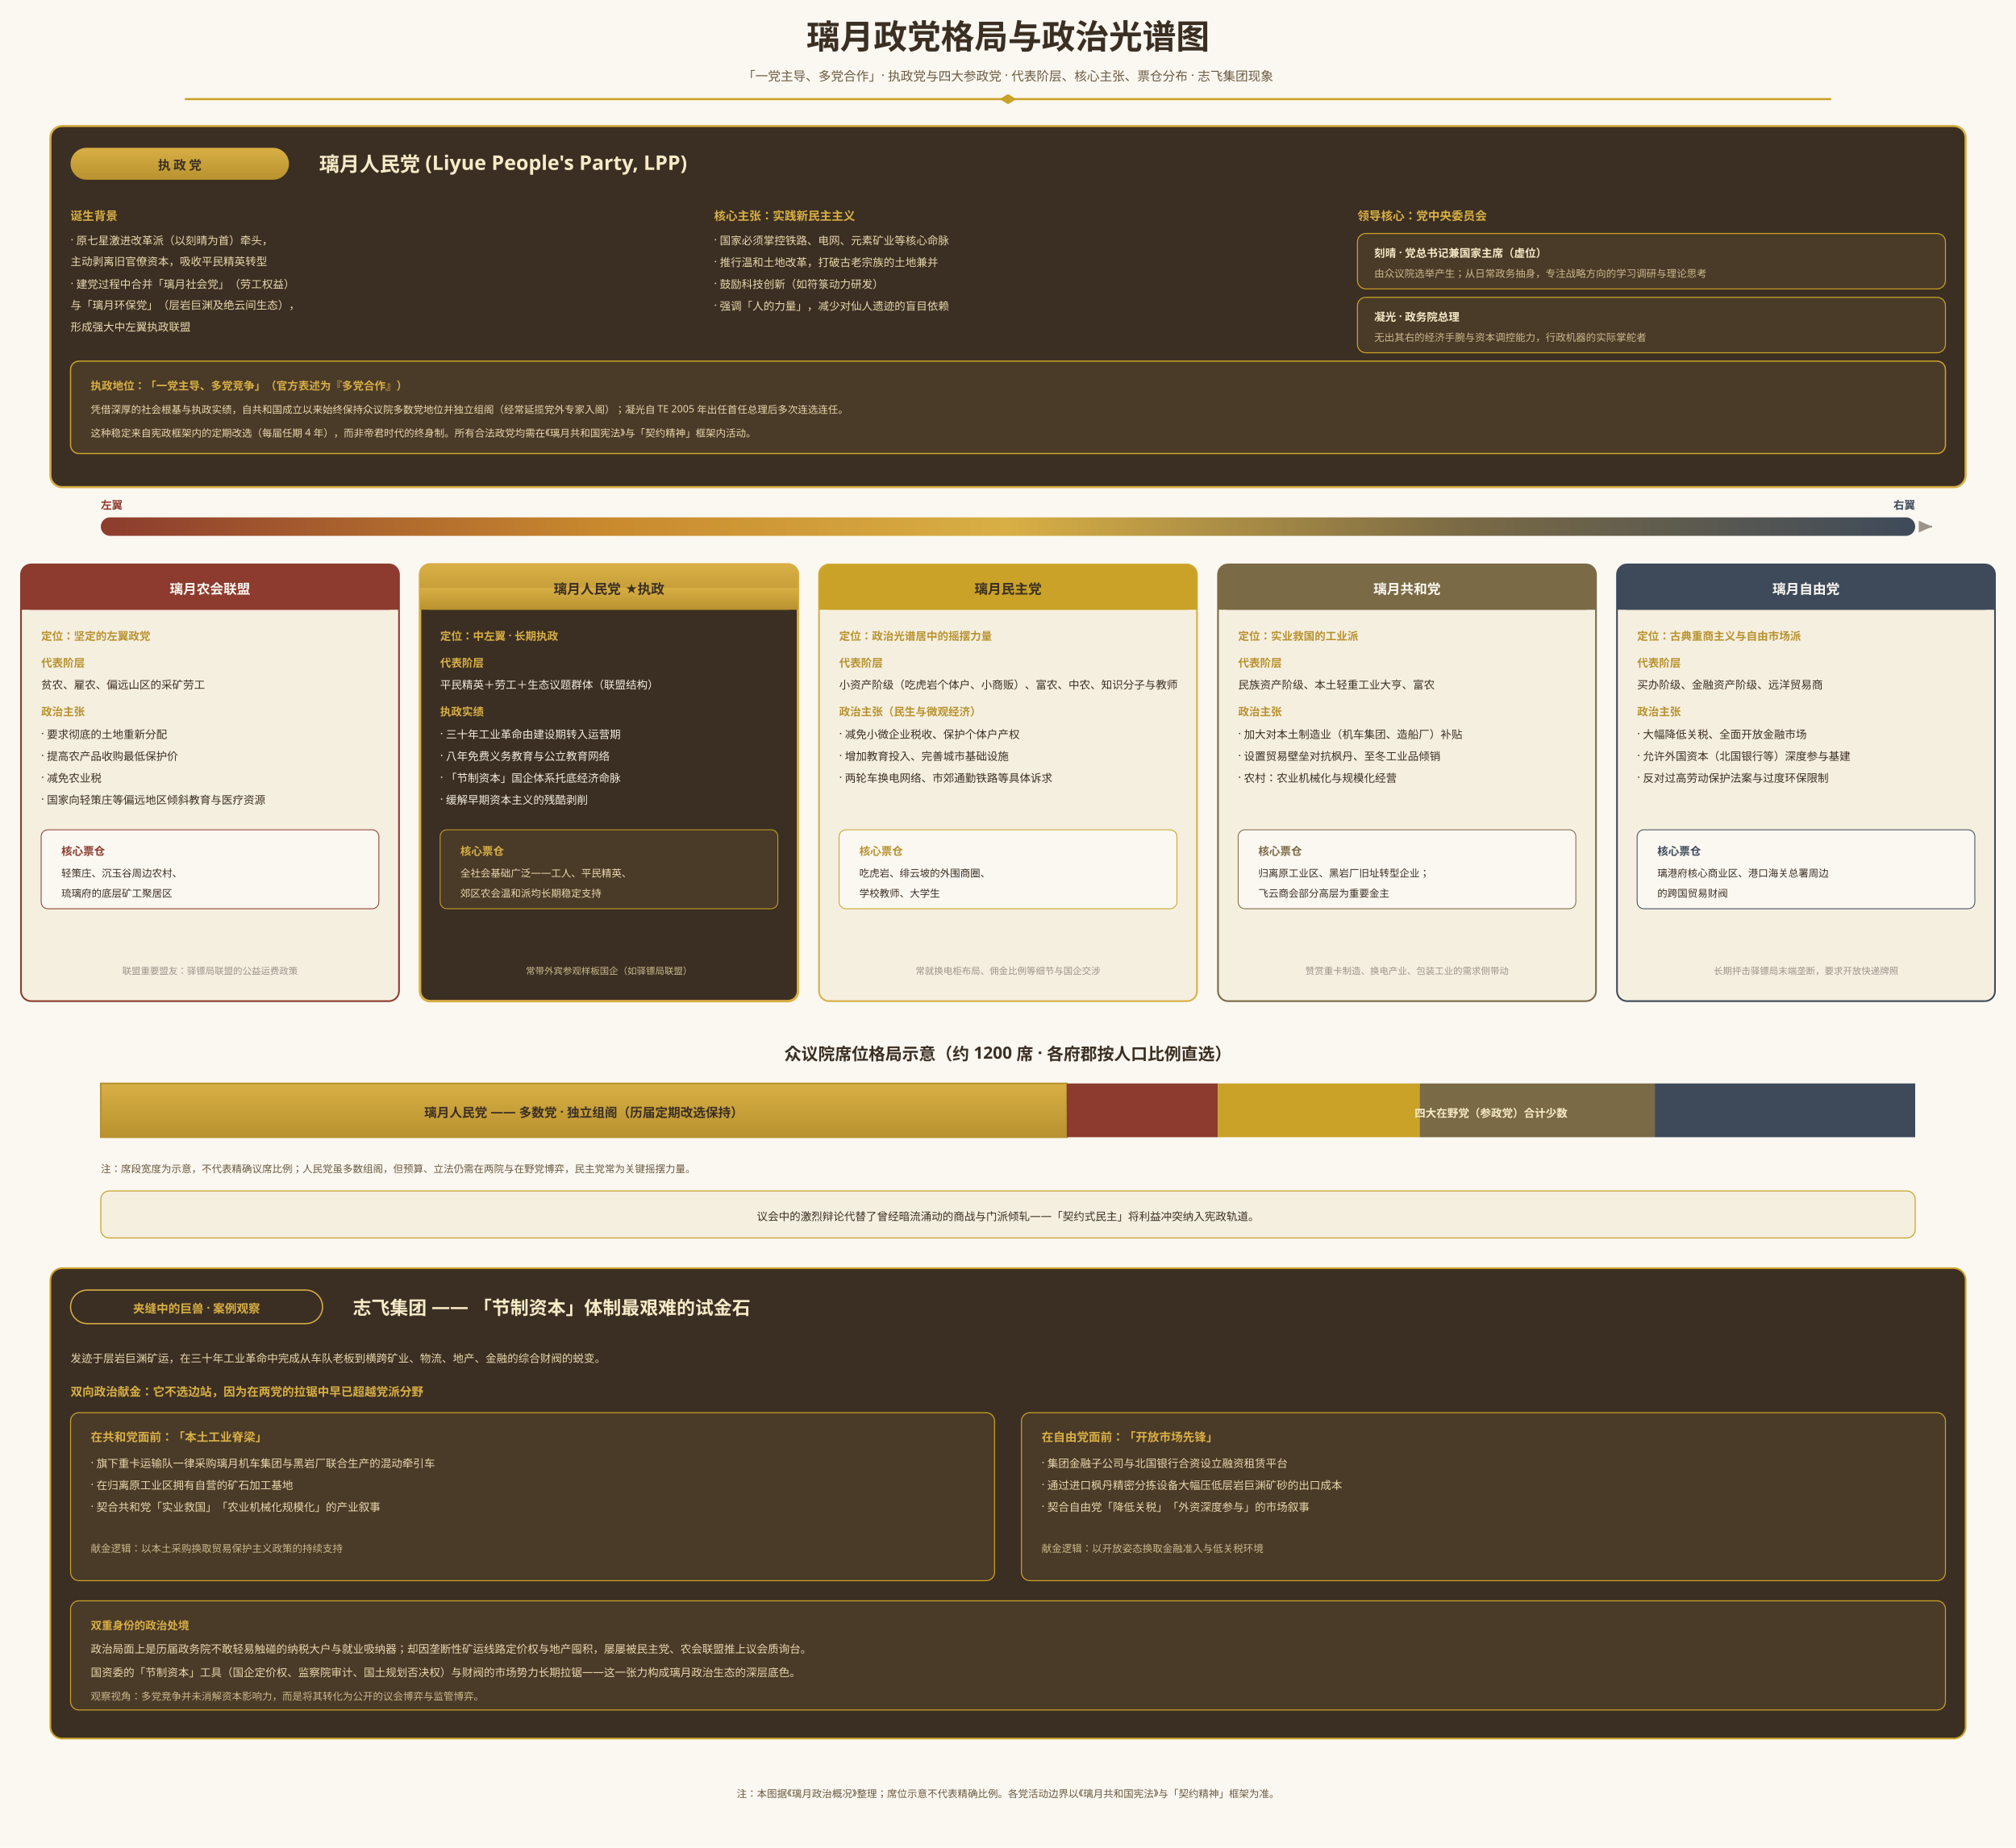
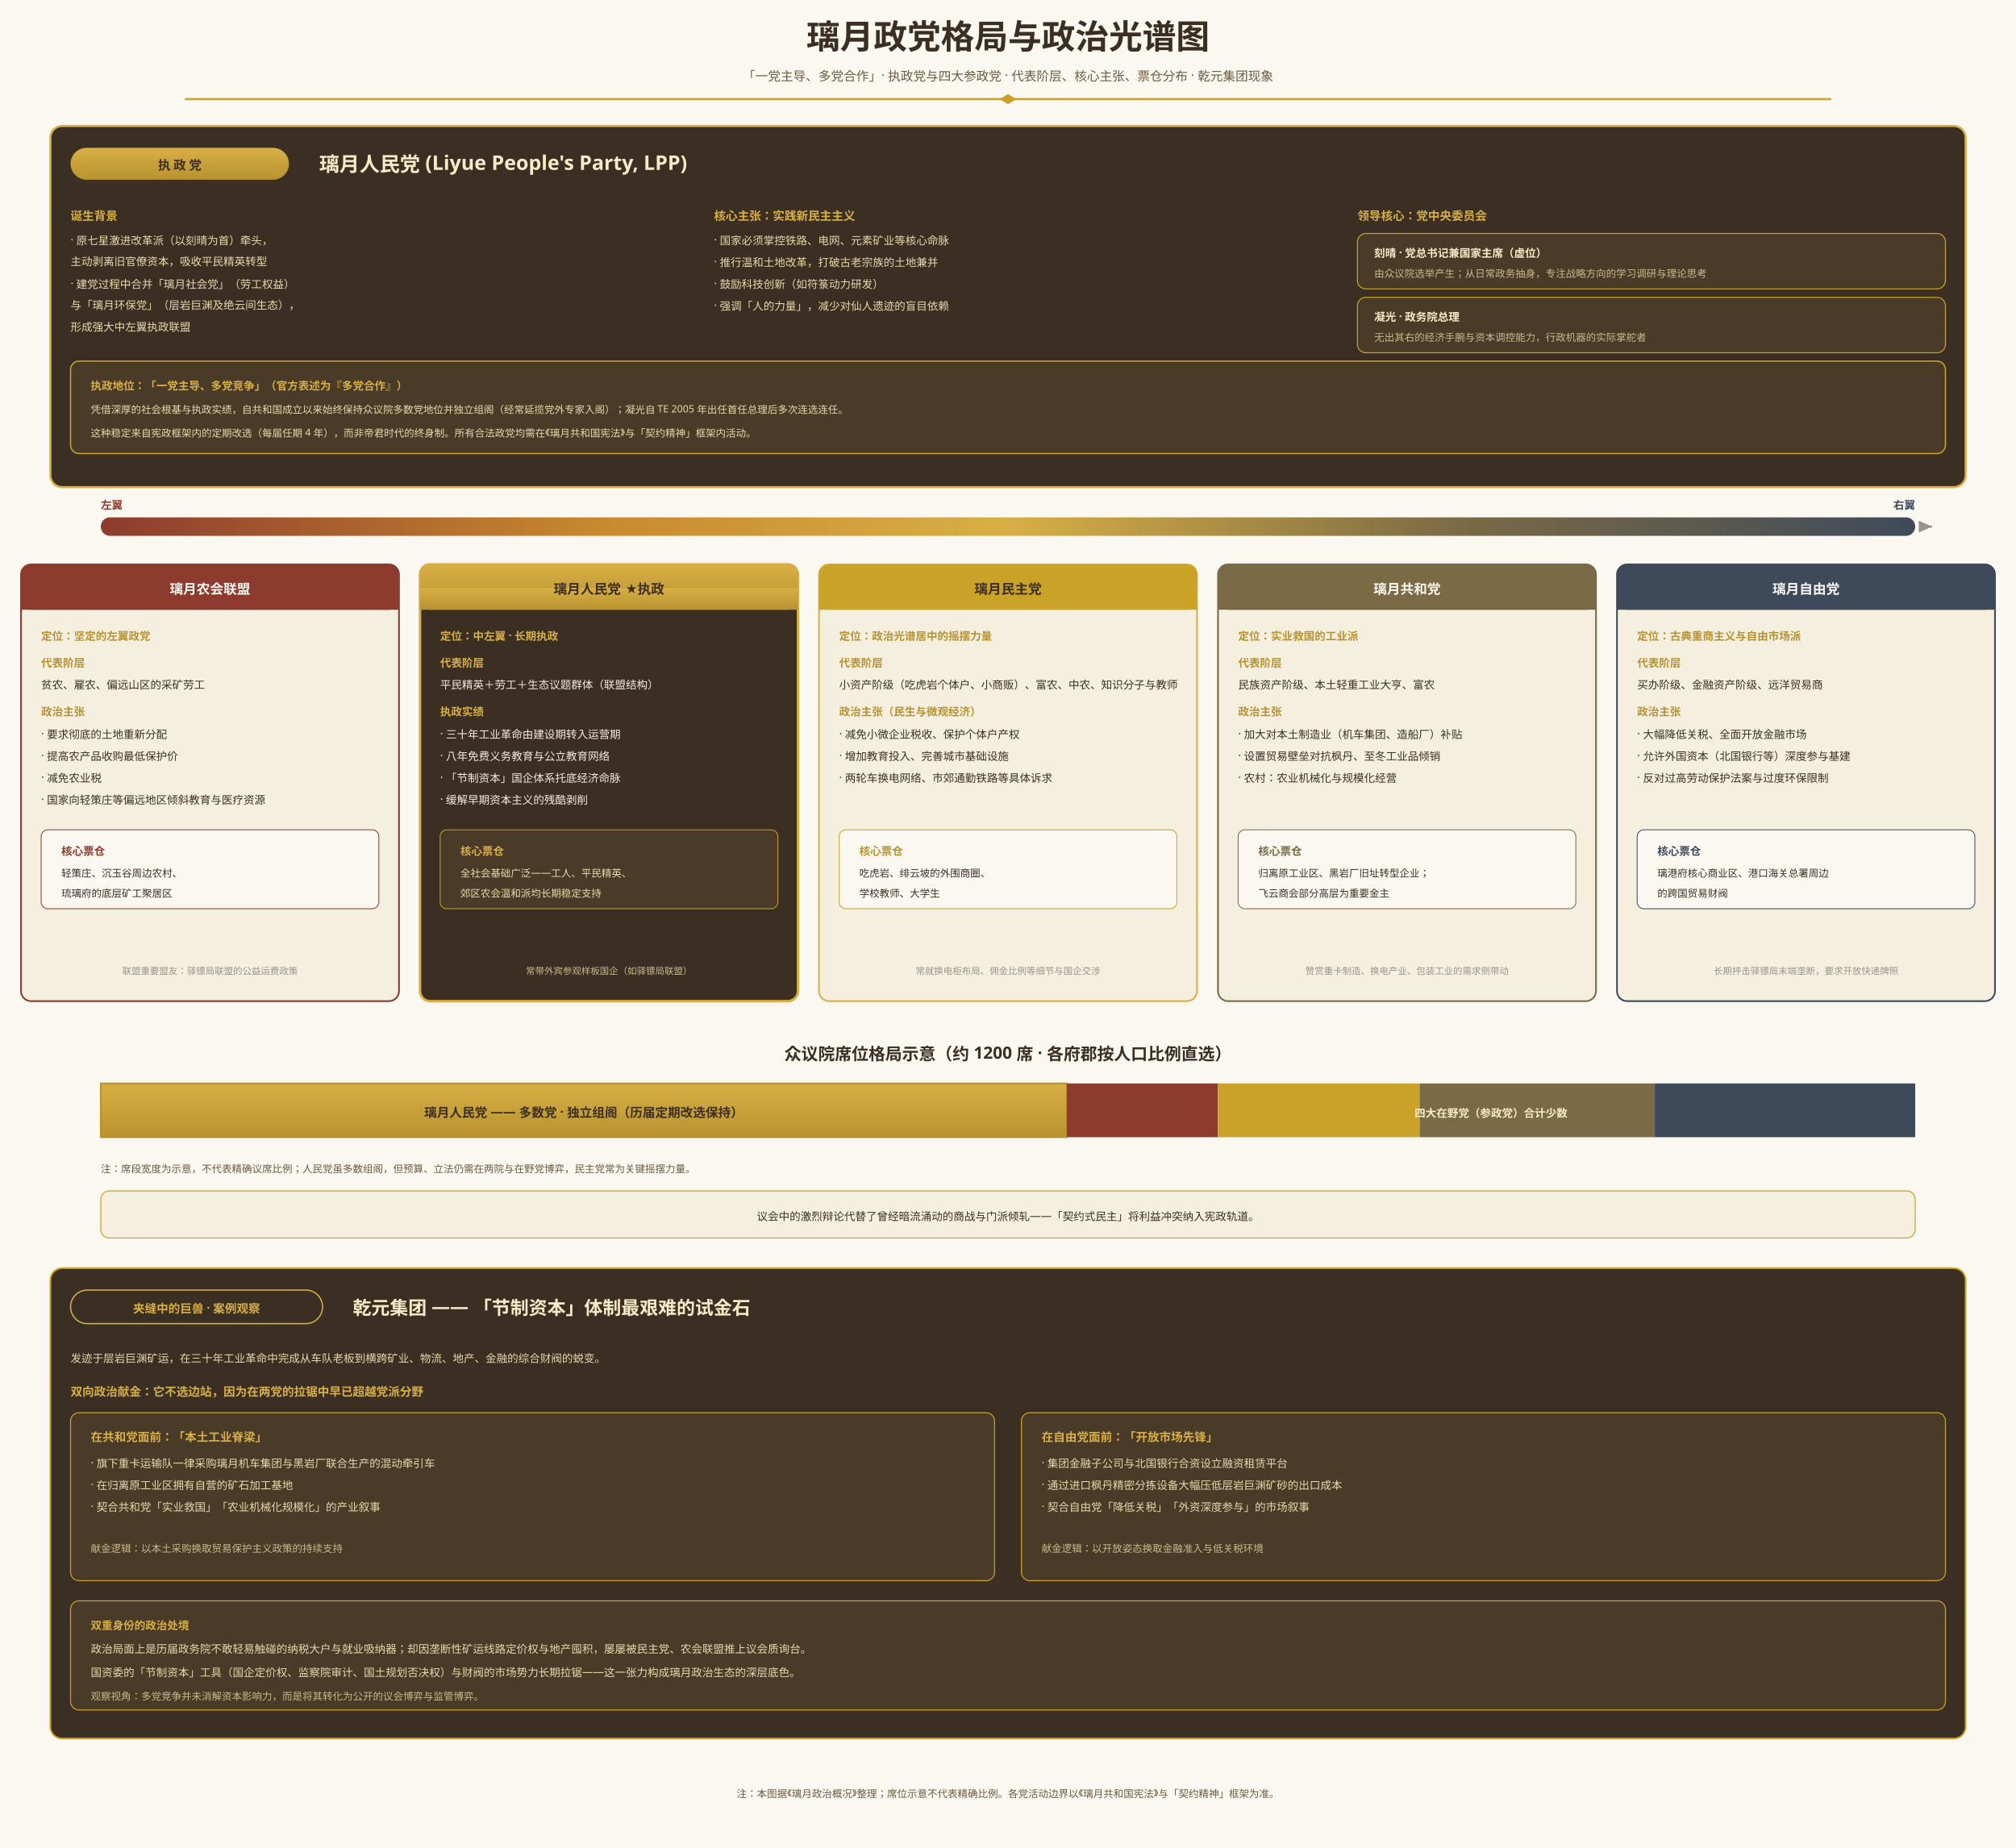
<svg xmlns="http://www.w3.org/2000/svg" viewBox="0 0 2400 2200" font-family="'Microsoft YaHei','PingFang SC','Noto Sans SC',sans-serif">
  <defs>
    <linearGradient id="goldTop" x1="0" y1="0" x2="0" y2="1">
      <stop offset="0" stop-color="#D8AF45" />
      <stop offset="1" stop-color="#B8922F" />
    </linearGradient>
    <linearGradient id="spectrum" x1="0" y1="0" x2="1" y2="0">
      <stop offset="0" stop-color="#8C3B2E" />
      <stop offset="0.28" stop-color="#C98A2E" />
      <stop offset="0.5" stop-color="#D8AF45" />
      <stop offset="0.75" stop-color="#7A6A45" />
      <stop offset="1" stop-color="#3E4A5A" />
    </linearGradient>
    <marker id="arrowGray" viewBox="0 0 10 10" refX="9" refY="5" markerWidth="7" markerHeight="7" orient="auto-start-reverse">
      <path d="M 0 1 L 9 5 L 0 9 Z" fill="#9C948A" />
    </marker>
  </defs>
  <rect width="2400" height="2200" fill="#FBF8F2" />
  <text x="1200" y="58" text-anchor="middle" font-size="40" font-weight="700" fill="#3B2F23">璃月政党格局与政治光谱图</text>
-   <text x="1200" y="96" text-anchor="middle" font-size="15" fill="#6B5A40">「一党主导、多党合作」· 执政党与四大参政党 · 代表阶层、核心主张、票仓分布 · 志飞集团现象</text>
+   <text x="1200" y="96" text-anchor="middle" font-size="15" fill="#6B5A40">「一党主导、多党合作」· 执政党与四大参政党 · 代表阶层、核心主张、票仓分布 · 乾元集团现象</text>
  <line x1="220" y1="118" x2="2180" y2="118" stroke="#C9A227" stroke-width="2.5" />
  <polygon points="1200,112 1210,118 1200,124 1190,118" fill="#C9A227" />
  <g>
    <rect x="60" y="150" width="2280" height="430" rx="14" fill="#3B2F23" stroke="#D8AF45" stroke-width="2.5" />
    <rect x="84" y="176" width="260" height="38" rx="19" fill="url(#goldTop)" />
    <text x="214" y="202" text-anchor="middle" font-size="15" font-weight="700" fill="#3B2F23">执 政 党</text>
    <text x="380" y="204" font-size="24" font-weight="700" fill="#F7EBC8">璃月人民党 (Liyue People's Party, LPP)</text>
    <text x="84" y="262" font-size="14" font-weight="700" fill="#D8AF45">诞生背景</text>
    <text x="84" y="290" font-size="13" fill="#E8D8AC">· 原七星激进改革派（以刻晴为首）牵头，</text>
    <text x="84" y="316" font-size="13" fill="#E8D8AC">　主动剥离旧官僚资本，吸收平民精英转型</text>
    <text x="84" y="342" font-size="13" fill="#E8D8AC">· 建党过程中合并「璃月社会党」（劳工权益）</text>
    <text x="84" y="368" font-size="13" fill="#E8D8AC">　与「璃月环保党」（层岩巨渊及绝云间生态），</text>
    <text x="84" y="394" font-size="13" fill="#E8D8AC">　形成强大中左翼执政联盟</text>
    <text x="850" y="262" font-size="14" font-weight="700" fill="#D8AF45">核心主张：实践新民主主义</text>
    <text x="850" y="290" font-size="13" fill="#E8D8AC">· 国家必须掌控铁路、电网、元素矿业等核心命脉</text>
    <text x="850" y="316" font-size="13" fill="#E8D8AC">· 推行温和土地改革，打破古老宗族的土地兼并</text>
    <text x="850" y="342" font-size="13" fill="#E8D8AC">· 鼓励科技创新（如符箓动力研发）</text>
    <text x="850" y="368" font-size="13" fill="#E8D8AC">· 强调「人的力量」，减少对仙人遗迹的盲目依赖</text>
    <text x="1616" y="262" font-size="14" font-weight="700" fill="#D8AF45">领导核心：党中央委员会</text>
    <rect x="1616" y="278" width="700" height="66" rx="10" fill="#4A3A28" stroke="#C9A227" stroke-width="1.2" />
    <text x="1636" y="306" font-size="13" font-weight="700" fill="#F7EBC8">刻晴 · 党总书记兼国家主席（虚位）</text>
    <text x="1636" y="330" font-size="12" fill="#C9B98A">由众议院选举产生；从日常政务抽身，专注战略方向的学习调研与理论思考</text>
    <rect x="1616" y="354" width="700" height="66" rx="10" fill="#4A3A28" stroke="#C9A227" stroke-width="1.2" />
    <text x="1636" y="382" font-size="13" font-weight="700" fill="#F7EBC8">凝光 · 政务院总理</text>
    <text x="1636" y="406" font-size="12" fill="#C9B98A">无出其右的经济手腕与资本调控能力，行政机器的实际掌舵者</text>
    <rect x="84" y="430" width="2232" height="110" rx="10" fill="#4A3A28" stroke="#C9A227" stroke-width="1.5" />
    <text x="108" y="464" font-size="13" font-weight="700" fill="#D8AF45">执政地位：「一党主导、多党竞争」（官方表述为『多党合作』）</text>
    <text x="108" y="492" font-size="12" fill="#E8D8AC">凭借深厚的社会根基与执政实绩，自共和国成立以来始终保持众议院多数党地位并独立组阁（经常延揽党外专家入阁）；凝光自 TE 2005 年出任首任总理后多次连选连任。</text>
    <text x="108" y="520" font-size="12" fill="#E8D8AC">这种稳定来自宪政框架内的定期改选（每届任期 4 年），而非帝君时代的终身制。所有合法政党均需在《璃月共和国宪法》与「契约精神」框架内活动。</text>
  </g>
  <g>
    <rect x="120" y="616" width="2160" height="22" rx="11" fill="url(#spectrum)" />
    <path d="M 2288 627 H 2300" stroke="#9C948A" stroke-width="2.5" marker-end="url(#arrowGray)" />
    <text x="120" y="606" font-size="13" font-weight="700" fill="#8C3B2E">左翼</text>
    <text x="2280" y="606" text-anchor="end" font-size="13" font-weight="700" fill="#3E4A5A">右翼</text>
  </g>
  <g>
    <rect x="25" y="672" width="450" height="520" rx="12" fill="#F5EFE0" stroke="#8C3B2E" stroke-width="2" />
    <rect x="25" y="672" width="450" height="54" rx="12" fill="#8C3B2E" />
    <rect x="25" y="700" width="450" height="26" fill="#8C3B2E" />
    <text x="250" y="707" text-anchor="middle" font-size="16" font-weight="700" fill="#FBF8F2">璃月农会联盟</text>
    <text x="49" y="762" font-size="13" font-weight="700" fill="#B8922F">定位：坚定的左翼政党</text>
    <text x="49" y="794" font-size="13" font-weight="700" fill="#B8922F">代表阶层</text>
    <text x="49" y="820" font-size="13" fill="#3B2F23">贫农、雇农、偏远山区的采矿劳工</text>
    <text x="49" y="852" font-size="13" font-weight="700" fill="#B8922F">政治主张</text>
    <text x="49" y="878" font-size="13" fill="#3B2F23">· 要求彻底的土地重新分配</text>
    <text x="49" y="904" font-size="13" fill="#3B2F23">· 提高农产品收购最低保护价</text>
    <text x="49" y="930" font-size="13" fill="#3B2F23">· 减免农业税</text>
    <text x="49" y="956" font-size="13" fill="#3B2F23">· 国家向轻策庄等偏远地区倾斜教育与医疗资源</text>
    <rect x="49" y="988" width="402" height="94" rx="8" fill="#FBF8F2" stroke="#8C3B2E" stroke-width="1" />
    <text x="73" y="1018" font-size="13" font-weight="700" fill="#8C3B2E">核心票仓</text>
    <text x="73" y="1044" font-size="12" fill="#3B2F23">轻策庄、沉玉谷周边农村、</text>
    <text x="73" y="1068" font-size="12" fill="#3B2F23">琉璃府的底层矿工聚居区</text>
    <text x="250" y="1160" text-anchor="middle" font-size="11" fill="#9C948A">联盟重要盟友：驿镖局联盟的公益运费政策</text>
  </g>
  <g>
    <rect x="500" y="672" width="450" height="520" rx="12" fill="#3B2F23" stroke="#D8AF45" stroke-width="3" />
    <rect x="500" y="672" width="450" height="54" rx="12" fill="url(#goldTop)" />
    <rect x="500" y="700" width="450" height="26" fill="url(#goldTop)" />
    <text x="725" y="707" text-anchor="middle" font-size="16" font-weight="700" fill="#3B2F23">璃月人民党 ★执政</text>
    <text x="524" y="762" font-size="13" font-weight="700" fill="#D8AF45">定位：中左翼 · 长期执政</text>
    <text x="524" y="794" font-size="13" font-weight="700" fill="#D8AF45">代表阶层</text>
    <text x="524" y="820" font-size="13" fill="#F3EDDE">平民精英＋劳工＋生态议题群体（联盟结构）</text>
    <text x="524" y="852" font-size="13" font-weight="700" fill="#D8AF45">执政实绩</text>
    <text x="524" y="878" font-size="13" fill="#F3EDDE">· 三十年工业革命由建设期转入运营期</text>
    <text x="524" y="904" font-size="13" fill="#F3EDDE">· 八年免费义务教育与公立教育网络</text>
    <text x="524" y="930" font-size="13" fill="#F3EDDE">· 「节制资本」国企体系托底经济命脉</text>
    <text x="524" y="956" font-size="13" fill="#F3EDDE">· 缓解早期资本主义的残酷剥削</text>
    <rect x="524" y="988" width="402" height="94" rx="8" fill="#4A3A28" stroke="#C9A227" stroke-width="1" />
    <text x="548" y="1018" font-size="13" font-weight="700" fill="#D8AF45">核心票仓</text>
    <text x="548" y="1044" font-size="12" fill="#E8D8AC">全社会基础广泛——工人、平民精英、</text>
    <text x="548" y="1068" font-size="12" fill="#E8D8AC">郊区农会温和派均长期稳定支持</text>
    <text x="725" y="1160" text-anchor="middle" font-size="11" fill="#C9B98A">常带外宾参观样板国企（如驿镖局联盟）</text>
  </g>
  <g>
    <rect x="975" y="672" width="450" height="520" rx="12" fill="#F5EFE0" stroke="#D8AF45" stroke-width="2" />
    <rect x="975" y="672" width="450" height="54" rx="12" fill="#C9A227" />
    <rect x="975" y="700" width="450" height="26" fill="#C9A227" />
    <text x="1200" y="707" text-anchor="middle" font-size="16" font-weight="700" fill="#3B2F23">璃月民主党</text>
    <text x="999" y="762" font-size="13" font-weight="700" fill="#B8922F">定位：政治光谱居中的摇摆力量</text>
    <text x="999" y="794" font-size="13" font-weight="700" fill="#B8922F">代表阶层</text>
    <text x="999" y="820" font-size="13" fill="#3B2F23">小资产阶级（吃虎岩个体户、小商贩）、富农、中农、知识分子与教师</text>
    <text x="999" y="852" font-size="13" font-weight="700" fill="#B8922F">政治主张（民生与微观经济）</text>
    <text x="999" y="878" font-size="13" fill="#3B2F23">· 减免小微企业税收、保护个体户产权</text>
    <text x="999" y="904" font-size="13" fill="#3B2F23">· 增加教育投入、完善城市基础设施</text>
    <text x="999" y="930" font-size="13" fill="#3B2F23">· 两轮车换电网络、市郊通勤铁路等具体诉求</text>
    <rect x="999" y="988" width="402" height="94" rx="8" fill="#FBF8F2" stroke="#C9A227" stroke-width="1" />
    <text x="1023" y="1018" font-size="13" font-weight="700" fill="#B8922F">核心票仓</text>
    <text x="1023" y="1044" font-size="12" fill="#3B2F23">吃虎岩、绯云坡的外围商圈、</text>
    <text x="1023" y="1068" font-size="12" fill="#3B2F23">学校教师、大学生</text>
    <text x="1200" y="1160" text-anchor="middle" font-size="11" fill="#9C948A">常就换电柜布局、佣金比例等细节与国企交涉</text>
  </g>
  <g>
    <rect x="1450" y="672" width="450" height="520" rx="12" fill="#F5EFE0" stroke="#7A6A45" stroke-width="2" />
    <rect x="1450" y="672" width="450" height="54" rx="12" fill="#7A6A45" />
    <rect x="1450" y="700" width="450" height="26" fill="#7A6A45" />
    <text x="1675" y="707" text-anchor="middle" font-size="16" font-weight="700" fill="#FBF8F2">璃月共和党</text>
    <text x="1474" y="762" font-size="13" font-weight="700" fill="#B8922F">定位：实业救国的工业派</text>
    <text x="1474" y="794" font-size="13" font-weight="700" fill="#B8922F">代表阶层</text>
    <text x="1474" y="820" font-size="13" fill="#3B2F23">民族资产阶级、本土轻重工业大亨、富农</text>
    <text x="1474" y="852" font-size="13" font-weight="700" fill="#B8922F">政治主张</text>
    <text x="1474" y="878" font-size="13" fill="#3B2F23">· 加大对本土制造业（机车集团、造船厂）补贴</text>
    <text x="1474" y="904" font-size="13" fill="#3B2F23">· 设置贸易壁垒对抗枫丹、至冬工业品倾销</text>
    <text x="1474" y="930" font-size="13" fill="#3B2F23">· 农村：农业机械化与规模化经营</text>
    <rect x="1474" y="988" width="402" height="94" rx="8" fill="#FBF8F2" stroke="#7A6A45" stroke-width="1" />
    <text x="1498" y="1018" font-size="13" font-weight="700" fill="#7A6A45">核心票仓</text>
    <text x="1498" y="1044" font-size="12" fill="#3B2F23">归离原工业区、黑岩厂旧址转型企业；</text>
    <text x="1498" y="1068" font-size="12" fill="#3B2F23">飞云商会部分高层为重要金主</text>
    <text x="1675" y="1160" text-anchor="middle" font-size="11" fill="#9C948A">赞赏重卡制造、换电产业、包装工业的需求侧带动</text>
  </g>
  <g>
    <rect x="1925" y="672" width="450" height="520" rx="12" fill="#F5EFE0" stroke="#3E4A5A" stroke-width="2" />
    <rect x="1925" y="672" width="450" height="54" rx="12" fill="#3E4A5A" />
    <rect x="1925" y="700" width="450" height="26" fill="#3E4A5A" />
    <text x="2150" y="707" text-anchor="middle" font-size="16" font-weight="700" fill="#FBF8F2">璃月自由党</text>
    <text x="1949" y="762" font-size="13" font-weight="700" fill="#B8922F">定位：古典重商主义与自由市场派</text>
    <text x="1949" y="794" font-size="13" font-weight="700" fill="#B8922F">代表阶层</text>
    <text x="1949" y="820" font-size="13" fill="#3B2F23">买办阶级、金融资产阶级、远洋贸易商</text>
    <text x="1949" y="852" font-size="13" font-weight="700" fill="#B8922F">政治主张</text>
    <text x="1949" y="878" font-size="13" fill="#3B2F23">· 大幅降低关税、全面开放金融市场</text>
    <text x="1949" y="904" font-size="13" fill="#3B2F23">· 允许外国资本（北国银行等）深度参与基建</text>
    <text x="1949" y="930" font-size="13" fill="#3B2F23">· 反对过高劳动保护法案与过度环保限制</text>
    <rect x="1949" y="988" width="402" height="94" rx="8" fill="#FBF8F2" stroke="#3E4A5A" stroke-width="1" />
    <text x="1973" y="1018" font-size="13" font-weight="700" fill="#3E4A5A">核心票仓</text>
    <text x="1973" y="1044" font-size="12" fill="#3B2F23">璃港府核心商业区、港口海关总署周边</text>
    <text x="1973" y="1068" font-size="12" fill="#3B2F23">的跨国贸易财阀</text>
    <text x="2150" y="1160" text-anchor="middle" font-size="11" fill="#9C948A">长期抨击驿镖局末端垄断，要求开放快递牌照</text>
  </g>
  <g>
    <text x="1200" y="1262" text-anchor="middle" font-size="20" font-weight="700" fill="#3B2F23">众议院席位格局示意（约 1200 席 · 各府郡按人口比例直选）</text>
    <rect x="120" y="1290" width="1150" height="64" fill="url(#goldTop)" stroke="#B8922F" stroke-width="2" />
    <text x="695" y="1330" text-anchor="middle" font-size="15" font-weight="700" fill="#3B2F23">璃月人民党 —— 多数党 · 独立组阁（历届定期改选保持）</text>
    <rect x="1270" y="1290" width="180" height="64" fill="#8C3B2E" />
    <rect x="1450" y="1290" width="240" height="64" fill="#C9A227" />
    <rect x="1690" y="1290" width="280" height="64" fill="#7A6A45" />
    <rect x="1970" y="1290" width="310" height="64" fill="#3E4A5A" />
    <text x="1775" y="1330" text-anchor="middle" font-size="13" font-weight="700" fill="#F7EBC8">四大在野党（参政党）合计少数</text>
    <text x="120" y="1396" font-size="12" fill="#6B5A40">注：席段宽度为示意，不代表精确议席比例；人民党虽多数组阁，但预算、立法仍需在两院与在野党博弈，民主党常为关键摇摆力量。</text>
    <rect x="120" y="1418" width="2160" height="56" rx="10" fill="#F5EFE0" stroke="#C9A227" stroke-width="1.2" />
    <text x="1200" y="1453" text-anchor="middle" font-size="13" fill="#3B2F23">议会中的激烈辩论代替了曾经暗流涌动的商战与门派倾轧——「契约式民主」将利益冲突纳入宪政轨道。</text>
  </g>
  <g>
    <rect x="60" y="1510" width="2280" height="560" rx="14" fill="#3B2F23" stroke="#C9A227" stroke-width="2" />
    <rect x="84" y="1536" width="300" height="40" rx="20" fill="none" stroke="#D8AF45" stroke-width="1.5" />
    <text x="234" y="1563" text-anchor="middle" font-size="14" font-weight="700" fill="#D8AF45">夹缝中的巨兽 · 案例观察</text>
-     <text x="420" y="1565" font-size="22" font-weight="700" fill="#F7EBC8">志飞集团 —— 「节制资本」体制最艰难的试金石</text>
+     <text x="420" y="1565" font-size="22" font-weight="700" fill="#F7EBC8">乾元集团 —— 「节制资本」体制最艰难的试金石</text>
    <text x="84" y="1622" font-size="13" fill="#E8D8AC">发迹于层岩巨渊矿运，在三十年工业革命中完成从车队老板到横跨矿业、物流、地产、金融的综合财阀的蜕变。</text>
    <text x="84" y="1662" font-size="14" font-weight="700" fill="#D8AF45">双向政治献金：它不选边站，因为在两党的拉锯中早已超越党派分野</text>
    <rect x="84" y="1682" width="1100" height="200" rx="10" fill="#4A3A28" stroke="#C9A227" stroke-width="1.2" />
    <text x="108" y="1716" font-size="14" font-weight="700" fill="#D8AF45">在共和党面前：「本土工业脊梁」</text>
    <text x="108" y="1746" font-size="13" fill="#E8D8AC">· 旗下重卡运输队一律采购璃月机车集团与黑岩厂联合生产的混动牵引车</text>
    <text x="108" y="1772" font-size="13" fill="#E8D8AC">· 在归离原工业区拥有自营的矿石加工基地</text>
    <text x="108" y="1798" font-size="13" fill="#E8D8AC">· 契合共和党「实业救国」「农业机械化规模化」的产业叙事</text>
    <text x="108" y="1848" font-size="12" fill="#C9B98A">献金逻辑：以本土采购换取贸易保护主义政策的持续支持</text>
    <rect x="1216" y="1682" width="1100" height="200" rx="10" fill="#4A3A28" stroke="#C9A227" stroke-width="1.2" />
    <text x="1240" y="1716" font-size="14" font-weight="700" fill="#D8AF45">在自由党面前：「开放市场先锋」</text>
    <text x="1240" y="1746" font-size="13" fill="#E8D8AC">· 集团金融子公司与北国银行合资设立融资租赁平台</text>
    <text x="1240" y="1772" font-size="13" fill="#E8D8AC">· 通过进口枫丹精密分拣设备大幅压低层岩巨渊矿砂的出口成本</text>
    <text x="1240" y="1798" font-size="13" fill="#E8D8AC">· 契合自由党「降低关税」「外资深度参与」的市场叙事</text>
    <text x="1240" y="1848" font-size="12" fill="#C9B98A">献金逻辑：以开放姿态换取金融准入与低关税环境</text>
    <rect x="84" y="1906" width="2232" height="130" rx="10" fill="#4A3A28" stroke="#C9A227" stroke-width="1.2" />
    <text x="108" y="1940" font-size="13" font-weight="700" fill="#D8AF45">双重身份的政治处境</text>
    <text x="108" y="1968" font-size="13" fill="#E8D8AC">政治局面上是历届政务院不敢轻易触碰的纳税大户与就业吸纳器；却因垄断性矿运线路定价权与地产囤积，屡屡被民主党、农会联盟推上议会质询台。</text>
    <text x="108" y="1996" font-size="13" fill="#E8D8AC">国资委的「节制资本」工具（国企定价权、监察院审计、国土规划否决权）与财阀的市场势力长期拉锯——这一张力构成璃月政治生态的深层底色。</text>
    <text x="108" y="2024" font-size="12" fill="#C9B98A">观察视角：多党竞争并未消解资本影响力，而是将其转化为公开的议会博弈与监管博弈。</text>
  </g>
  <text x="1200" y="2140" text-anchor="middle" font-size="12" fill="#6B5A40">注：本图据《璃月政治概况》整理；席位示意不代表精确比例。各党活动边界以《璃月共和国宪法》与「契约精神」框架为准。</text>
</svg>
